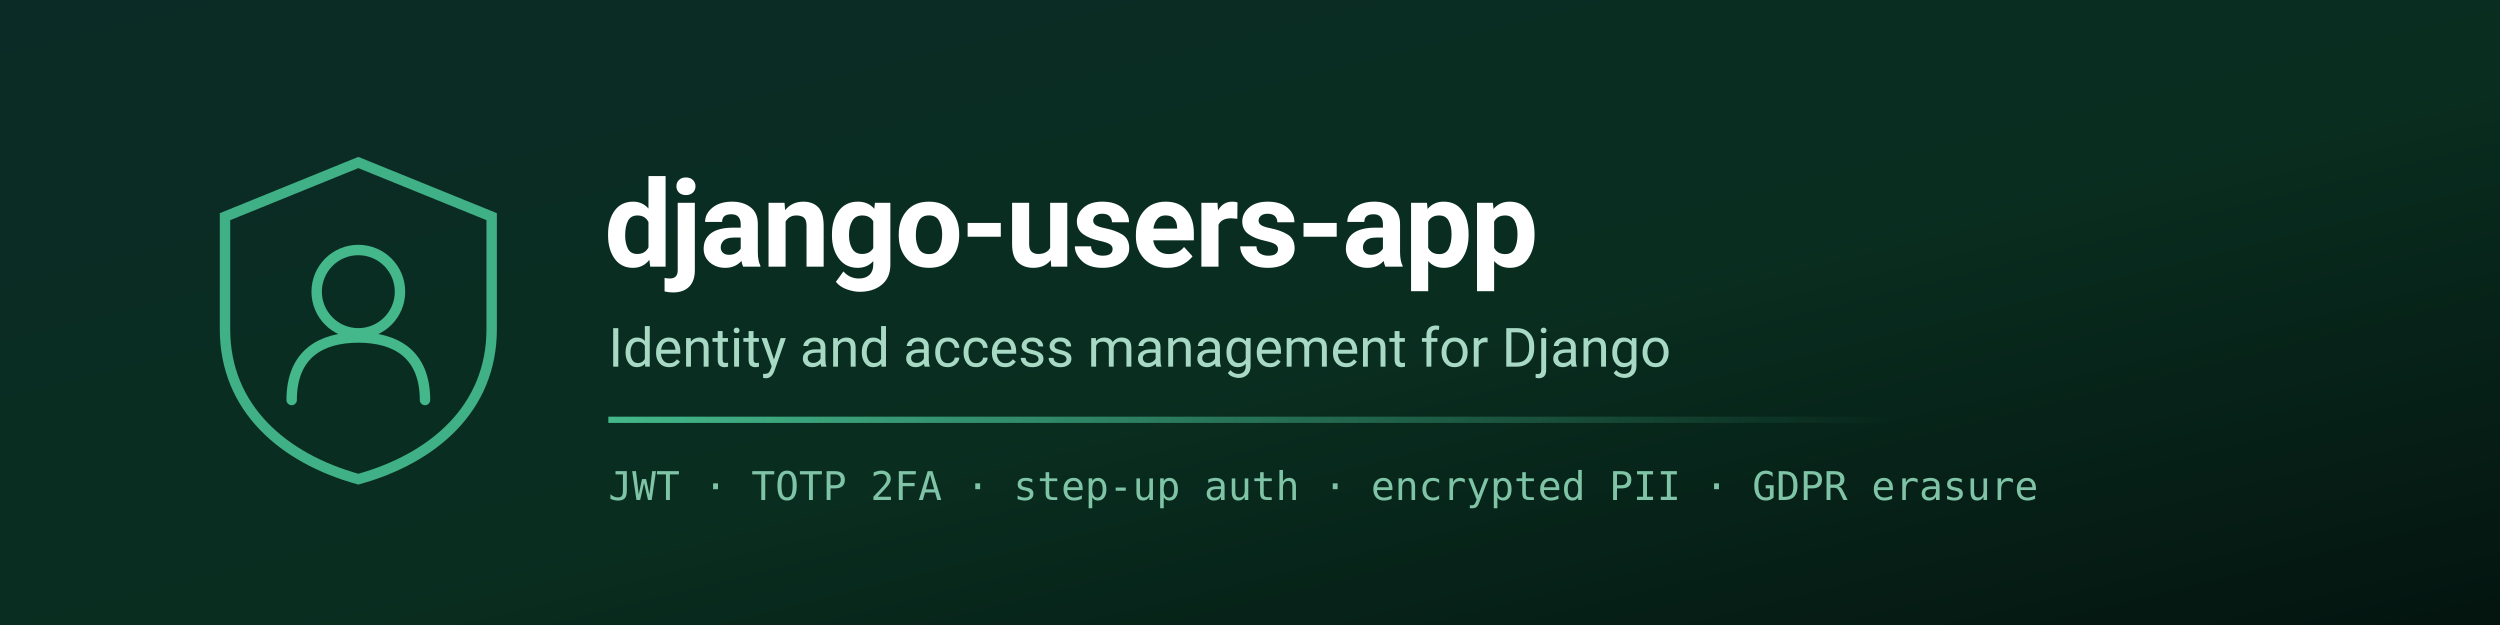
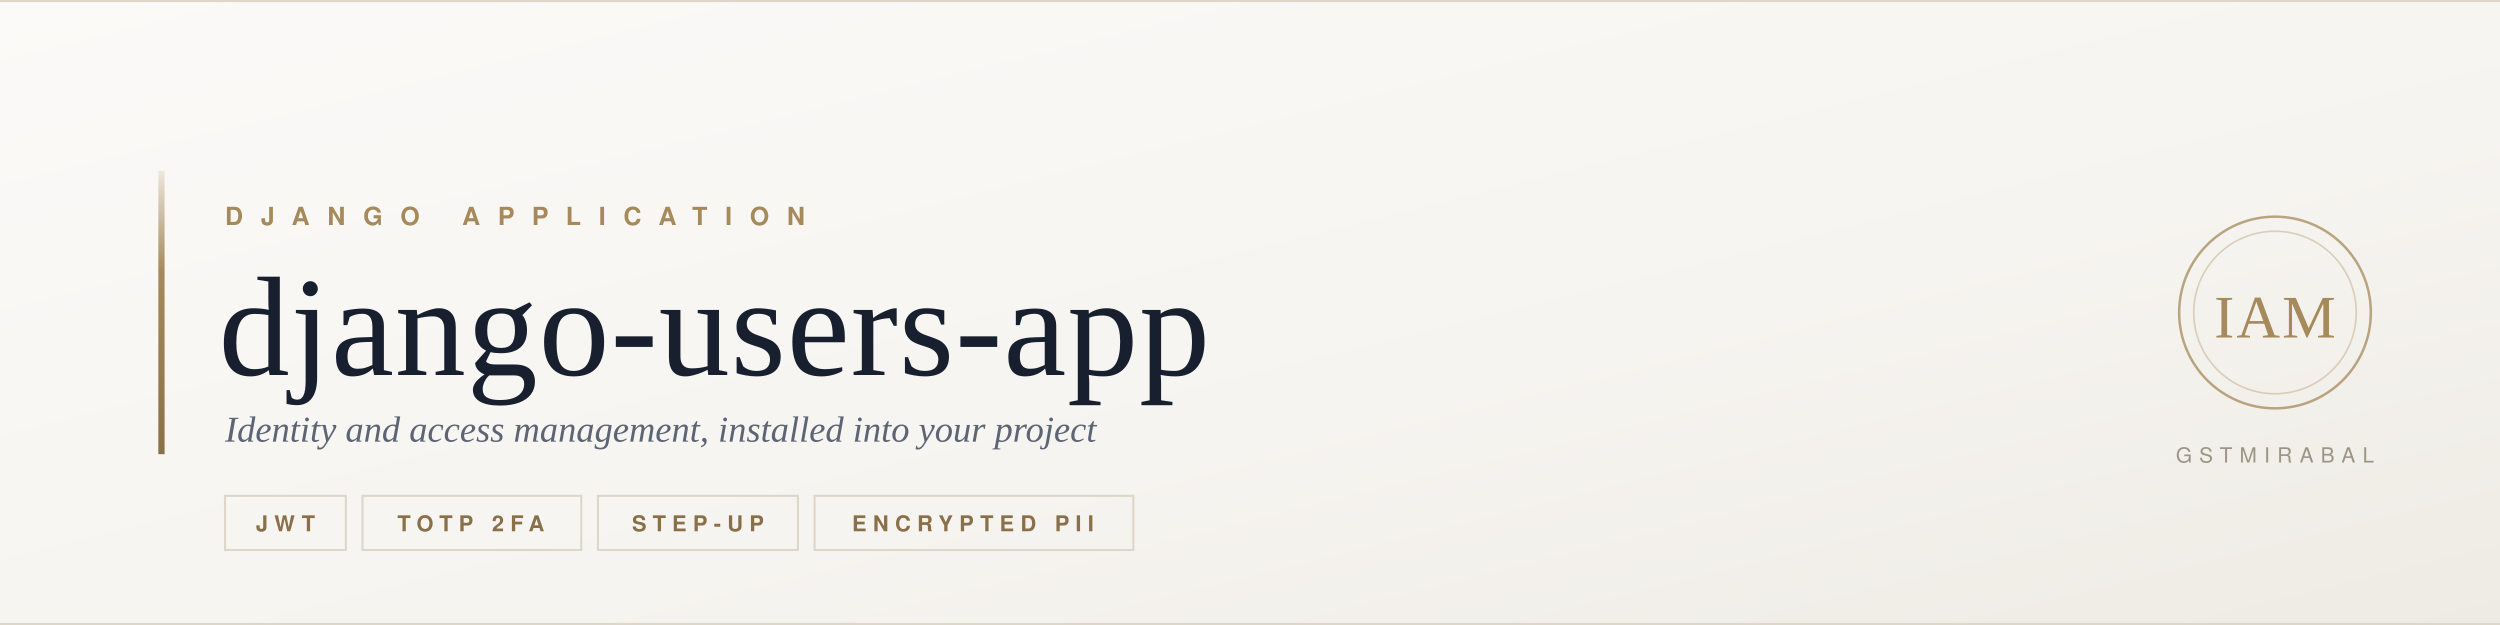
- <svg xmlns="http://www.w3.org/2000/svg" viewBox="0 0 1200 300" role="img" aria-label="django-users-app — Django identity and access management app">
+ <svg xmlns="http://www.w3.org/2000/svg" viewBox="0 0 1200 300" role="img" aria-label="django-users-app — identity and access management for Django">
  <defs>
-     <linearGradient id="bg" x1="0" y1="0" x2="1" y2="1">
-       <stop offset="0%" stop-color="#0b2b26" />
-       <stop offset="55%" stop-color="#092e20" />
-       <stop offset="100%" stop-color="#04140f" />
+     <linearGradient id="paper" x1="0%" y1="0%" x2="100%" y2="100%">
+       <stop offset="0%" stop-color="#fbfaf8" />
+       <stop offset="60%" stop-color="#f6f4f0" />
+       <stop offset="100%" stop-color="#eeebe4" />
    </linearGradient>
-     <linearGradient id="rule" x1="0" y1="0" x2="1" y2="0">
-       <stop offset="0%" stop-color="#44b78b" />
-       <stop offset="100%" stop-color="#44b78b" stop-opacity="0" />
+     <linearGradient id="rail" x1="0%" y1="0%" x2="0%" y2="100%">
+       <stop offset="0%" stop-color="#a68a5b" stop-opacity="0.15" />
+       <stop offset="35%" stop-color="#a68a5b" />
+       <stop offset="100%" stop-color="#8a7049" />
    </linearGradient>
  </defs>
-   <rect width="1200" height="300" fill="url(#bg)" />
-   <g transform="translate(96 74)" fill="none" stroke="#44b78b" stroke-width="5">
-     <path d="M76 4 L140 30 V84 C140 122 112 146 76 156 C40 146 12 122 12 84 V30 Z" stroke-opacity="0.95" />
-     <circle cx="76" cy="66" r="20" />
-     <path d="M44 118 C44 96 58 88 76 88 C94 88 108 96 108 118" stroke-linecap="round" />
+   <rect width="1200" height="300" fill="url(#paper)" />
+   <rect x="0" y="0" width="1200" height="1" fill="#ddd6c9" />
+   <rect x="0" y="299" width="1200" height="1" fill="#ddd6c9" />
+   <rect x="76" y="82" width="3" height="136" fill="url(#rail)" />
+   <text x="108" y="108" font-family="'Helvetica Neue',Helvetica,Arial,sans-serif" font-size="12" font-weight="600" fill="#a68a5b" letter-spacing="8.5">DJANGO APPLICATION</text>
+   <text x="105" y="180" font-family="Georgia,'Times New Roman',Times,serif" font-size="68" font-weight="400" fill="#18202f" letter-spacing="0.5">django-users-app</text>
+   <text x="108" y="212" font-family="Georgia,'Times New Roman',Times,serif" font-size="17.5" font-style="italic" fill="#5d6474">Identity and access management, installed into your project</text>
+   <g font-family="'Helvetica Neue',Helvetica,Arial,sans-serif" font-size="10.5" font-weight="600" fill="#8a7049" letter-spacing="3">
+     <rect x="108" y="238" width="58" height="26" fill="none" stroke="#ddd6c9" />
+     <text x="137" y="255" text-anchor="middle">JWT</text>
+     <rect x="174" y="238" width="105" height="26" fill="none" stroke="#ddd6c9" />
+     <text x="226" y="255" text-anchor="middle">TOTP 2FA</text>
+     <rect x="287" y="238" width="96" height="26" fill="none" stroke="#ddd6c9" />
+     <text x="335" y="255" text-anchor="middle">STEP-UP</text>
+     <rect x="391" y="238" width="153" height="26" fill="none" stroke="#ddd6c9" />
+     <text x="467" y="255" text-anchor="middle">ENCRYPTED PII</text>
  </g>
-   <g fill="#ffffff" font-family="'Segoe UI', Roboto, 'Helvetica Neue', Arial, sans-serif">
-     <text x="290" y="128" font-size="58" font-weight="700" letter-spacing="-1">django-users-app</text>
-     <text x="292" y="176" font-size="26" font-weight="400" fill="#a7d9c4">
-       Identity and access management for Django
-     </text>
-   </g>
-   <rect x="292" y="200" width="620" height="3" fill="url(#rule)" />
-   <g font-family="'SF Mono', 'JetBrains Mono', Menlo, Consolas, monospace" font-size="19" fill="#7fc4a6">
-     <text x="292" y="240">JWT  ·  TOTP 2FA  ·  step-up auth  ·  encrypted PII  ·  GDPR erasure</text>
-   </g>
+   <circle cx="1092" cy="150" r="46" fill="none" stroke="#a68a5b" stroke-opacity="0.75" stroke-width="1.2" />
+   <circle cx="1092" cy="150" r="39" fill="none" stroke="#a68a5b" stroke-opacity="0.35" stroke-width="0.8" />
+   <text x="1092" y="162" text-anchor="middle" font-family="Georgia,'Times New Roman',Times,serif" font-size="29" fill="#a68a5b" letter-spacing="1">IAM</text>
+   <text x="1092" y="222" text-anchor="middle" font-family="'Helvetica Neue',Helvetica,Arial,sans-serif" font-size="10" fill="#9a9484" letter-spacing="3.5">GSTMIRABAL</text>
</svg>
